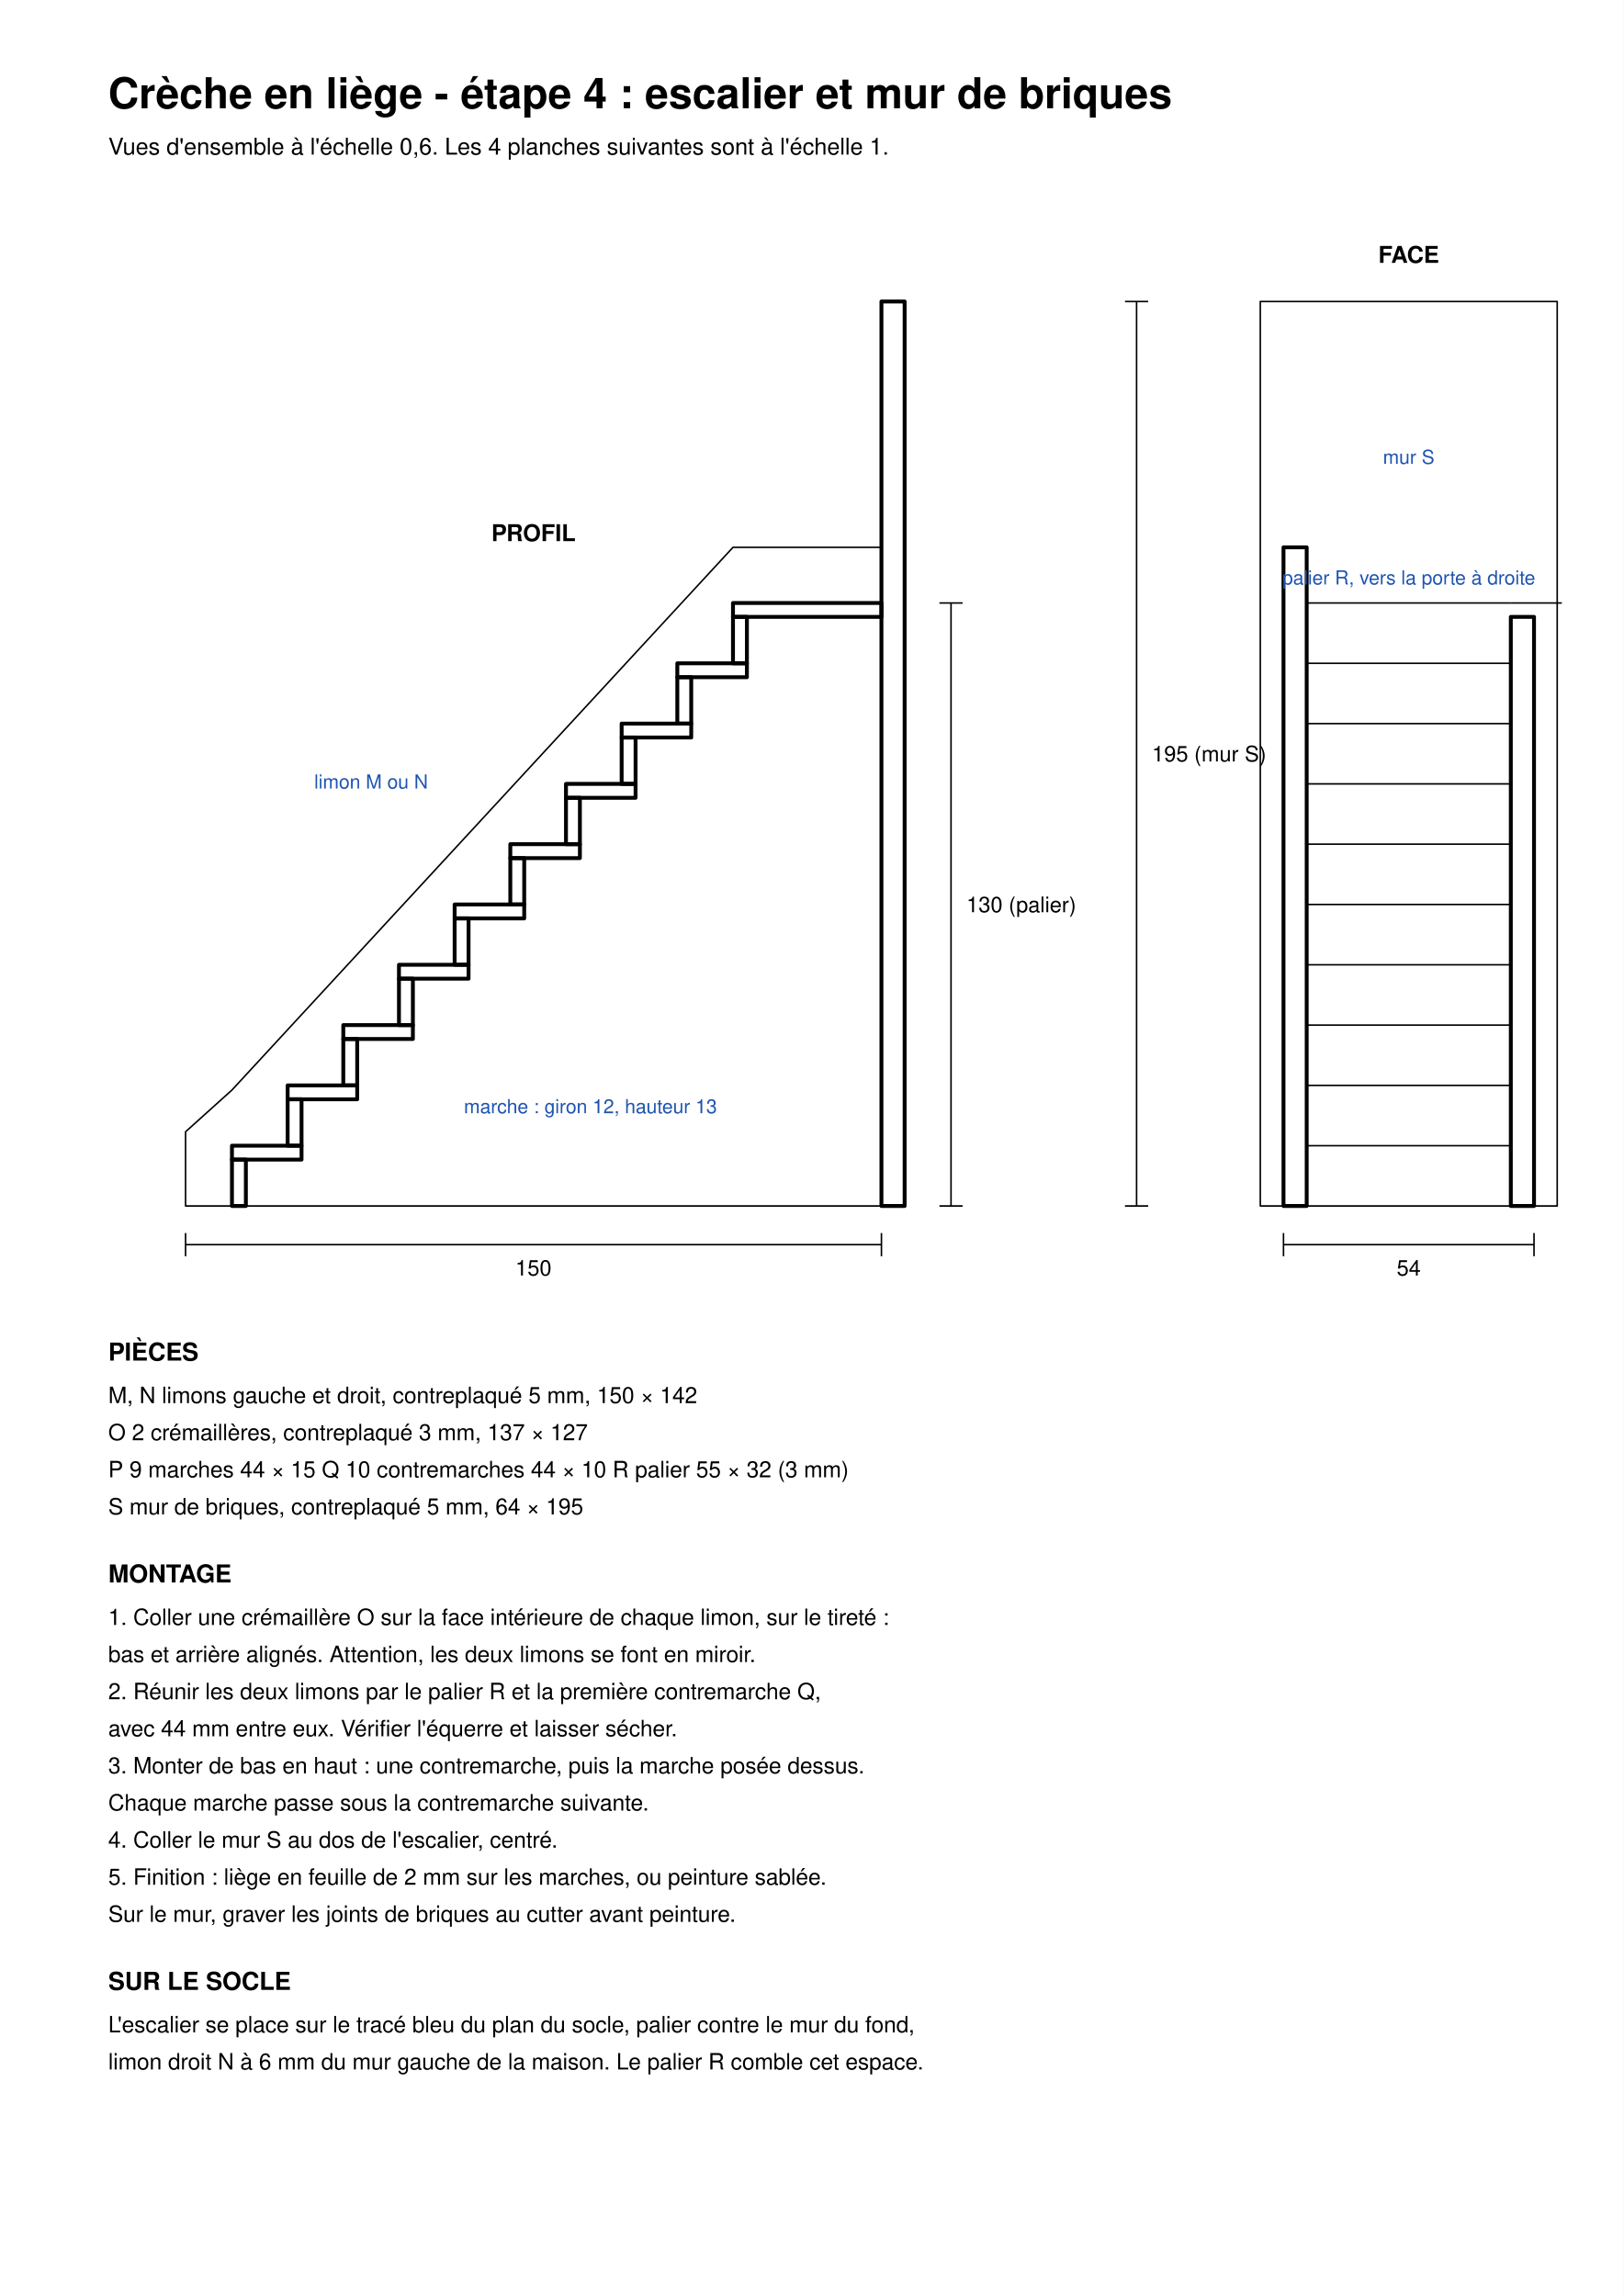
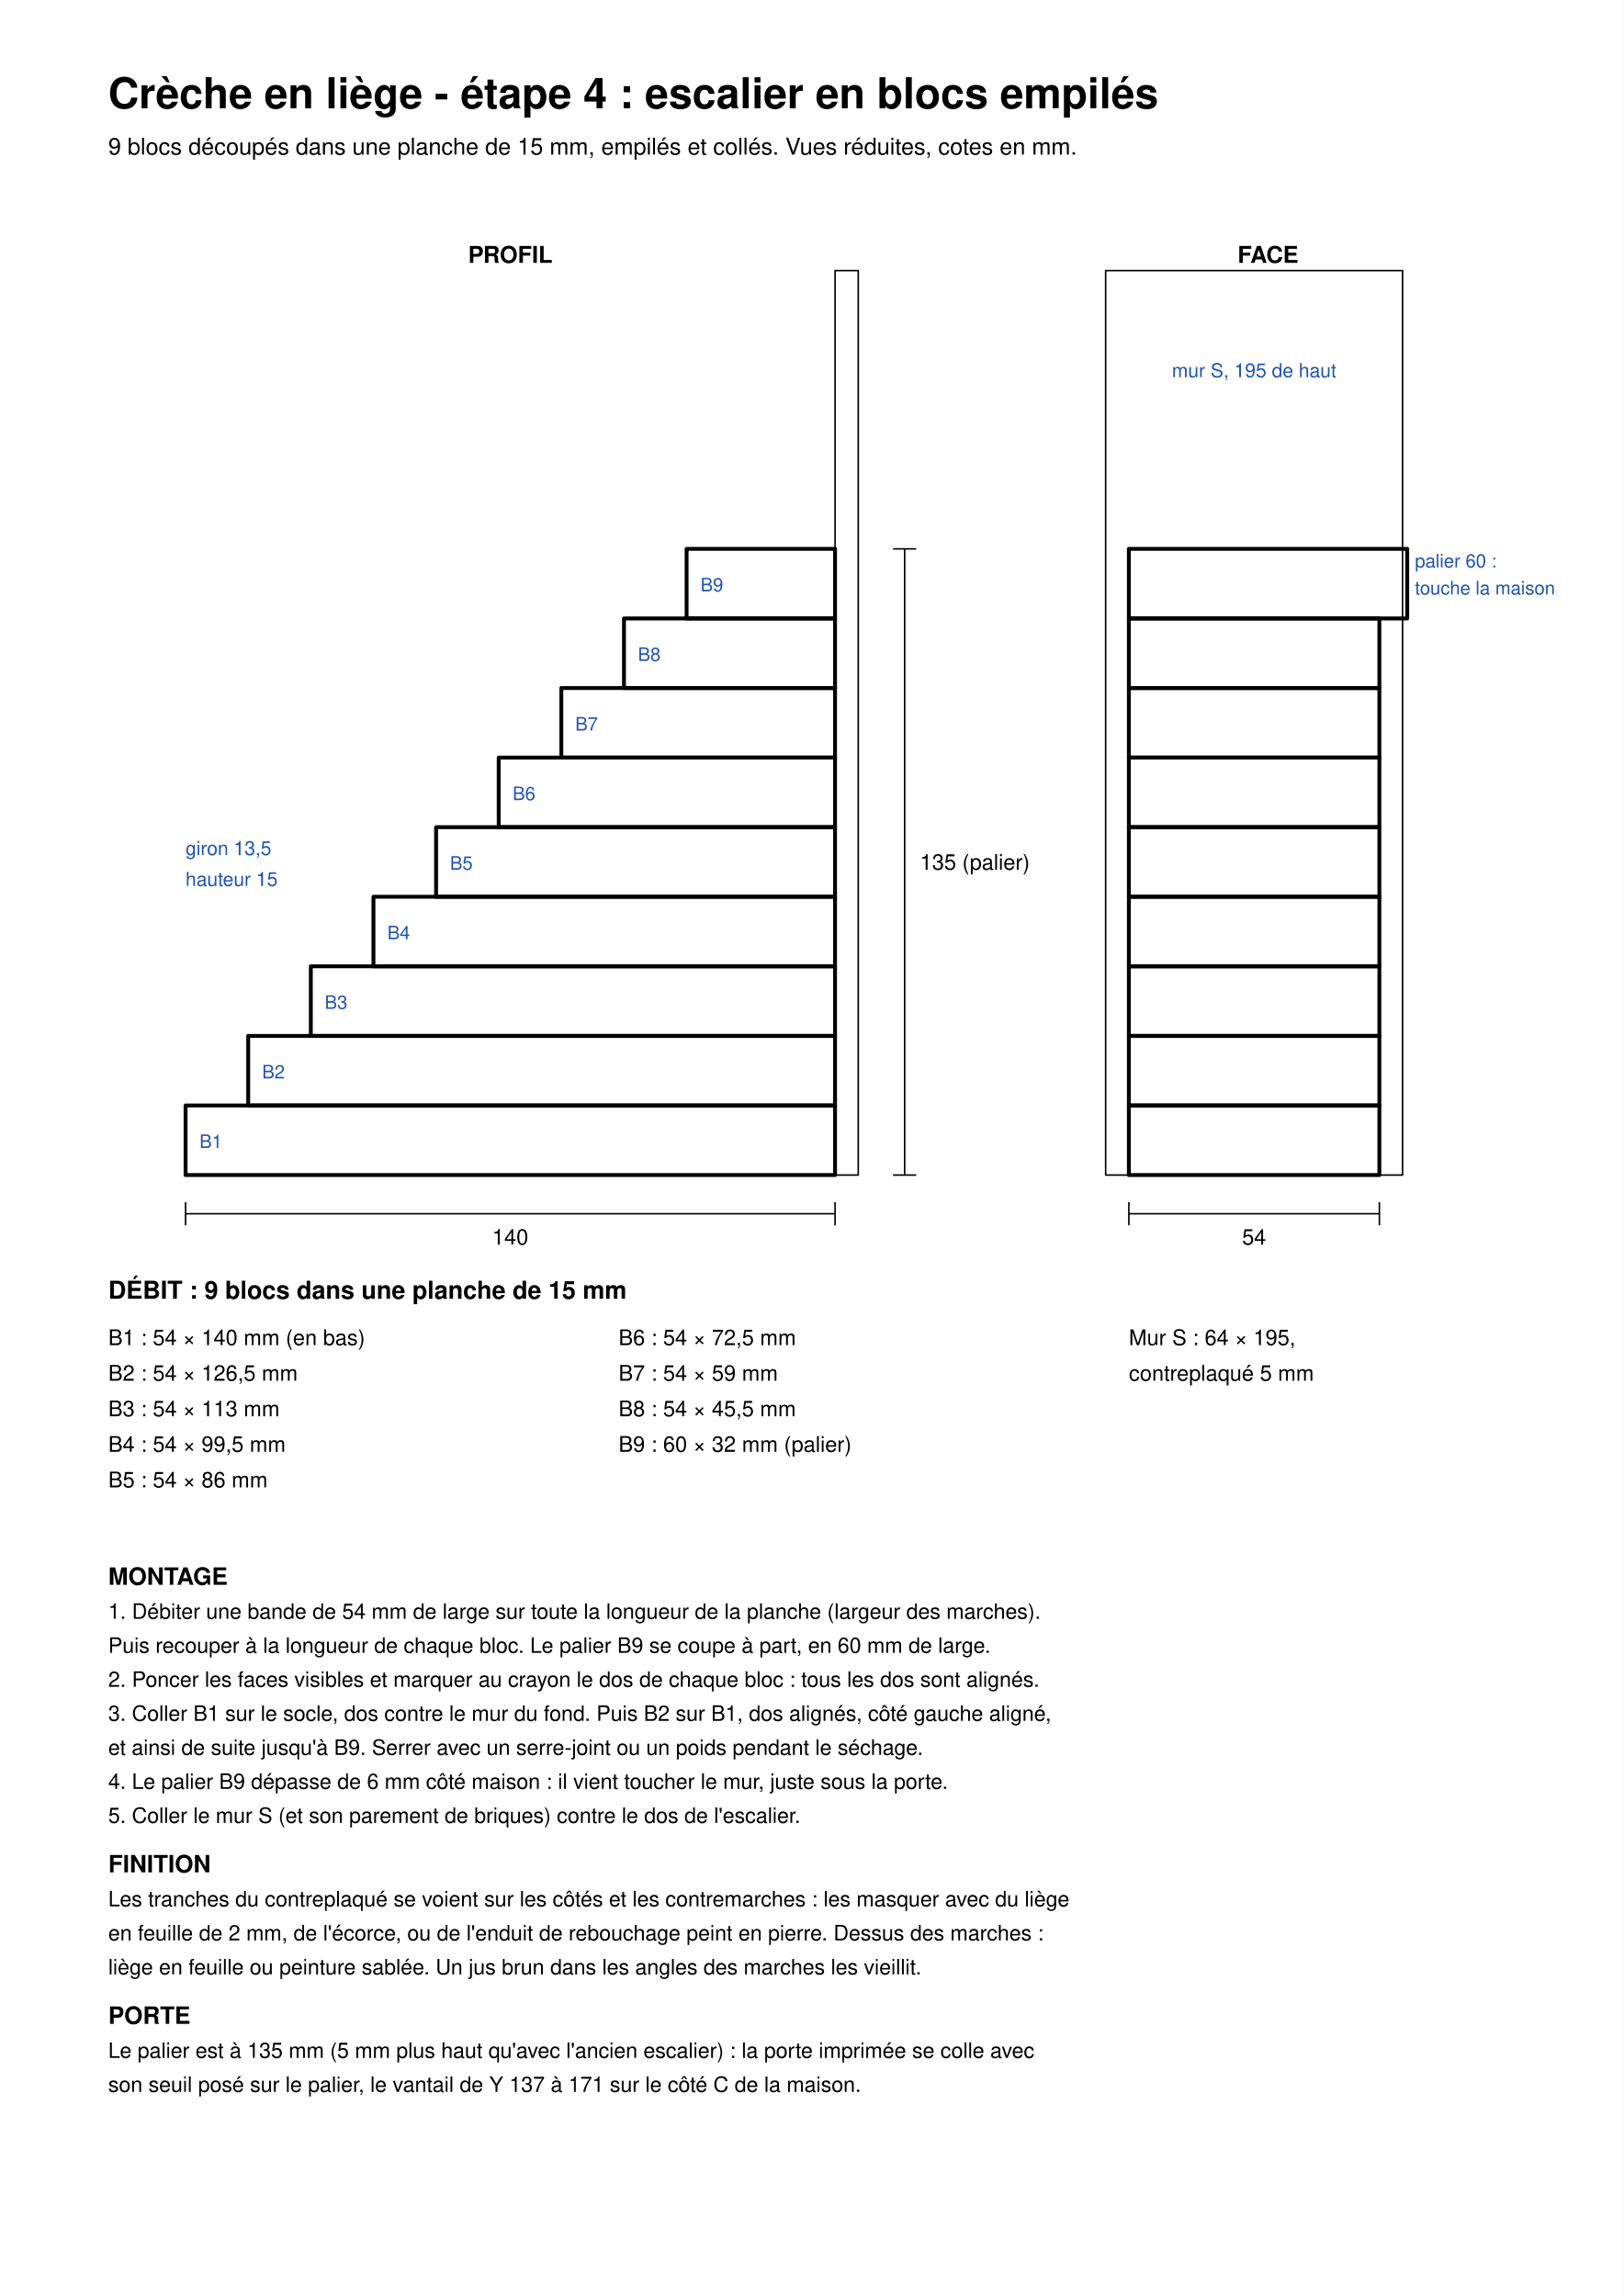
<svg xmlns="http://www.w3.org/2000/svg" width="210mm" height="297mm" viewBox="0 0 210 297">
  <rect width="100%" height="100%" fill="white" />
-   <text x="14.00" y="14.00" font-family="Helvetica,Arial,sans-serif" font-size="5.5" fill="rgb(0,0,0)" text-anchor="start" font-weight="bold">Crèche en liège - étape 4 : escalier et mur de briques</text>
-   <text x="14.00" y="20.00" font-family="Helvetica,Arial,sans-serif" font-size="3" fill="rgb(0,0,0)" text-anchor="start">Vues d'ensemble à l'échelle 0,6. Les 4 planches suivantes sont à l'échelle 1.</text>
-   <polygon points="24.00,156.00 114.00,156.00 114.00,70.80 94.80,70.80 30.00,141.00 24.00,146.40" fill="none" stroke="rgb(0,0,0)" stroke-width="0.2" stroke-linejoin="round" />
-   <polygon points="30.00,156.00 31.80,156.00 31.80,150.00 30.00,150.00" fill="none" stroke="rgb(0,0,0)" stroke-width="0.5" stroke-linejoin="round" />
-   <polygon points="30.00,150.00 39.00,150.00 39.00,148.20 30.00,148.20" fill="none" stroke="rgb(0,0,0)" stroke-width="0.5" stroke-linejoin="round" />
-   <polygon points="37.20,148.20 39.00,148.20 39.00,142.20 37.20,142.20" fill="none" stroke="rgb(0,0,0)" stroke-width="0.5" stroke-linejoin="round" />
-   <polygon points="37.20,142.20 46.20,142.20 46.20,140.40 37.20,140.40" fill="none" stroke="rgb(0,0,0)" stroke-width="0.5" stroke-linejoin="round" />
-   <polygon points="44.40,140.40 46.20,140.40 46.20,134.40 44.40,134.40" fill="none" stroke="rgb(0,0,0)" stroke-width="0.5" stroke-linejoin="round" />
-   <polygon points="44.40,134.40 53.40,134.40 53.40,132.60 44.40,132.60" fill="none" stroke="rgb(0,0,0)" stroke-width="0.5" stroke-linejoin="round" />
-   <polygon points="51.60,132.60 53.40,132.60 53.40,126.60 51.60,126.60" fill="none" stroke="rgb(0,0,0)" stroke-width="0.5" stroke-linejoin="round" />
-   <polygon points="51.60,126.60 60.60,126.60 60.60,124.80 51.60,124.80" fill="none" stroke="rgb(0,0,0)" stroke-width="0.5" stroke-linejoin="round" />
-   <polygon points="58.80,124.80 60.60,124.80 60.60,118.80 58.80,118.80" fill="none" stroke="rgb(0,0,0)" stroke-width="0.5" stroke-linejoin="round" />
-   <polygon points="58.80,118.80 67.80,118.80 67.80,117.00 58.80,117.00" fill="none" stroke="rgb(0,0,0)" stroke-width="0.5" stroke-linejoin="round" />
-   <polygon points="66.00,117.00 67.80,117.00 67.80,111.00 66.00,111.00" fill="none" stroke="rgb(0,0,0)" stroke-width="0.5" stroke-linejoin="round" />
-   <polygon points="66.00,111.00 75.00,111.00 75.00,109.20 66.00,109.20" fill="none" stroke="rgb(0,0,0)" stroke-width="0.5" stroke-linejoin="round" />
-   <polygon points="73.20,109.20 75.00,109.20 75.00,103.20 73.20,103.20" fill="none" stroke="rgb(0,0,0)" stroke-width="0.5" stroke-linejoin="round" />
-   <polygon points="73.20,103.20 82.20,103.20 82.20,101.40 73.20,101.40" fill="none" stroke="rgb(0,0,0)" stroke-width="0.5" stroke-linejoin="round" />
-   <polygon points="80.40,101.40 82.20,101.40 82.20,95.40 80.40,95.40" fill="none" stroke="rgb(0,0,0)" stroke-width="0.5" stroke-linejoin="round" />
-   <polygon points="80.40,95.40 89.40,95.40 89.40,93.60 80.40,93.60" fill="none" stroke="rgb(0,0,0)" stroke-width="0.5" stroke-linejoin="round" />
-   <polygon points="87.60,93.60 89.40,93.60 89.40,87.60 87.60,87.60" fill="none" stroke="rgb(0,0,0)" stroke-width="0.5" stroke-linejoin="round" />
-   <polygon points="87.60,87.60 96.60,87.60 96.60,85.80 87.60,85.80" fill="none" stroke="rgb(0,0,0)" stroke-width="0.5" stroke-linejoin="round" />
-   <polygon points="94.80,85.80 96.60,85.80 96.60,79.80 94.80,79.80" fill="none" stroke="rgb(0,0,0)" stroke-width="0.5" stroke-linejoin="round" />
-   <polygon points="94.80,79.80 114.00,79.80 114.00,78.00 94.80,78.00" fill="none" stroke="rgb(0,0,0)" stroke-width="0.5" stroke-linejoin="round" />
-   <polygon points="114.00,156.00 117.00,156.00 117.00,39.00 114.00,39.00" fill="none" stroke="rgb(0,0,0)" stroke-width="0.5" stroke-linejoin="round" />
-   <text x="69.00" y="70.00" font-family="Helvetica,Arial,sans-serif" font-size="3" fill="rgb(0,0,0)" text-anchor="middle" font-weight="bold">PROFIL</text>
-   <polyline points="24.00,161.00 114.00,161.00" fill="none" stroke="rgb(0,0,0)" stroke-width="0.2" stroke-linejoin="round" />
-   <polyline points="24.00,159.50 24.00,162.50" fill="none" stroke="rgb(0,0,0)" stroke-width="0.2" stroke-linejoin="round" />
-   <polyline points="114.00,159.50 114.00,162.50" fill="none" stroke="rgb(0,0,0)" stroke-width="0.2" stroke-linejoin="round" />
-   <text x="69.00" y="165.00" font-family="Helvetica,Arial,sans-serif" font-size="2.8" fill="rgb(0,0,0)" text-anchor="middle">150</text>
-   <polyline points="123.00,78.00 123.00,156.00" fill="none" stroke="rgb(0,0,0)" stroke-width="0.2" stroke-linejoin="round" />
-   <polyline points="121.50,78.00 124.50,78.00" fill="none" stroke="rgb(0,0,0)" stroke-width="0.2" stroke-linejoin="round" />
-   <polyline points="121.50,156.00 124.50,156.00" fill="none" stroke="rgb(0,0,0)" stroke-width="0.2" stroke-linejoin="round" />
-   <text x="125.00" y="118.00" font-family="Helvetica,Arial,sans-serif" font-size="2.8" fill="rgb(0,0,0)" text-anchor="start">130 (palier)</text>
-   <polyline points="147.00,39.00 147.00,156.00" fill="none" stroke="rgb(0,0,0)" stroke-width="0.2" stroke-linejoin="round" />
-   <polyline points="145.50,39.00 148.50,39.00" fill="none" stroke="rgb(0,0,0)" stroke-width="0.2" stroke-linejoin="round" />
-   <polyline points="145.50,156.00 148.50,156.00" fill="none" stroke="rgb(0,0,0)" stroke-width="0.2" stroke-linejoin="round" />
-   <text x="149.00" y="98.50" font-family="Helvetica,Arial,sans-serif" font-size="2.8" fill="rgb(0,0,0)" text-anchor="start">195 (mur S)</text>
-   <text x="48.00" y="102.00" font-family="Helvetica,Arial,sans-serif" font-size="2.5" fill="rgb(31,84,178)" text-anchor="middle">limon M ou N</text>
-   <text x="60.00" y="144.00" font-family="Helvetica,Arial,sans-serif" font-size="2.5" fill="rgb(31,84,178)" text-anchor="start">marche : giron 12, hauteur 13</text>
-   <polygon points="163.00,156.00 201.40,156.00 201.40,39.00 163.00,39.00" fill="none" stroke="rgb(0,0,0)" stroke-width="0.2" stroke-linejoin="round" />
-   <polygon points="166.00,156.00 169.00,156.00 169.00,70.80 166.00,70.80" fill="none" stroke="rgb(0,0,0)" stroke-width="0.5" stroke-linejoin="round" />
-   <polygon points="195.40,156.00 198.40,156.00 198.40,79.80 195.40,79.80" fill="none" stroke="rgb(0,0,0)" stroke-width="0.5" stroke-linejoin="round" />
-   <polyline points="169.00,148.20 195.40,148.20" fill="none" stroke="rgb(0,0,0)" stroke-width="0.2" stroke-linejoin="round" />
-   <polyline points="169.00,140.40 195.40,140.40" fill="none" stroke="rgb(0,0,0)" stroke-width="0.2" stroke-linejoin="round" />
-   <polyline points="169.00,132.60 195.40,132.60" fill="none" stroke="rgb(0,0,0)" stroke-width="0.2" stroke-linejoin="round" />
-   <polyline points="169.00,124.80 195.40,124.80" fill="none" stroke="rgb(0,0,0)" stroke-width="0.2" stroke-linejoin="round" />
-   <polyline points="169.00,117.00 195.40,117.00" fill="none" stroke="rgb(0,0,0)" stroke-width="0.2" stroke-linejoin="round" />
-   <polyline points="169.00,109.20 195.40,109.20" fill="none" stroke="rgb(0,0,0)" stroke-width="0.2" stroke-linejoin="round" />
-   <polyline points="169.00,101.40 195.40,101.40" fill="none" stroke="rgb(0,0,0)" stroke-width="0.2" stroke-linejoin="round" />
-   <polyline points="169.00,93.60 195.40,93.60" fill="none" stroke="rgb(0,0,0)" stroke-width="0.2" stroke-linejoin="round" />
-   <polyline points="169.00,85.80 195.40,85.80" fill="none" stroke="rgb(0,0,0)" stroke-width="0.2" stroke-linejoin="round" />
-   <polyline points="169.00,78.00 195.40,78.00" fill="none" stroke="rgb(0,0,0)" stroke-width="0.2" stroke-linejoin="round" />
-   <polyline points="195.40,78.00 202.00,78.00" fill="none" stroke="rgb(0,0,0)" stroke-width="0.2" stroke-linejoin="round" />
-   <text x="182.20" y="34.00" font-family="Helvetica,Arial,sans-serif" font-size="3" fill="rgb(0,0,0)" text-anchor="middle" font-weight="bold">FACE</text>
-   <polyline points="166.00,161.00 198.40,161.00" fill="none" stroke="rgb(0,0,0)" stroke-width="0.2" stroke-linejoin="round" />
-   <polyline points="166.00,159.50 166.00,162.50" fill="none" stroke="rgb(0,0,0)" stroke-width="0.2" stroke-linejoin="round" />
-   <polyline points="198.40,159.50 198.40,162.50" fill="none" stroke="rgb(0,0,0)" stroke-width="0.2" stroke-linejoin="round" />
-   <text x="182.20" y="165.00" font-family="Helvetica,Arial,sans-serif" font-size="2.8" fill="rgb(0,0,0)" text-anchor="middle">54</text>
-   <text x="182.20" y="60.00" font-family="Helvetica,Arial,sans-serif" font-size="2.5" fill="rgb(31,84,178)" text-anchor="middle">mur S</text>
-   <text x="182.20" y="75.60" font-family="Helvetica,Arial,sans-serif" font-size="2.5" fill="rgb(31,84,178)" text-anchor="middle">palier R, vers la porte à droite</text>
-   <text x="14.00" y="176.00" font-family="Helvetica,Arial,sans-serif" font-size="3.2" fill="rgb(0,0,0)" text-anchor="start" font-weight="bold">PIÈCES</text>
-   <text x="14.00" y="181.50" font-family="Helvetica,Arial,sans-serif" font-size="2.9" fill="rgb(0,0,0)" text-anchor="start">M, N  limons gauche et droit, contreplaqué 5 mm, 150 × 142</text>
-   <text x="14.00" y="186.30" font-family="Helvetica,Arial,sans-serif" font-size="2.9" fill="rgb(0,0,0)" text-anchor="start">O  2 crémaillères, contreplaqué 3 mm, 137 × 127</text>
-   <text x="14.00" y="191.10" font-family="Helvetica,Arial,sans-serif" font-size="2.9" fill="rgb(0,0,0)" text-anchor="start">P  9 marches 44 × 15    Q  10 contremarches 44 × 10    R  palier 55 × 32  (3 mm)</text>
-   <text x="14.00" y="195.90" font-family="Helvetica,Arial,sans-serif" font-size="2.9" fill="rgb(0,0,0)" text-anchor="start">S  mur de briques, contreplaqué 5 mm, 64 × 195</text>
-   <text x="14.00" y="204.70" font-family="Helvetica,Arial,sans-serif" font-size="3.2" fill="rgb(0,0,0)" text-anchor="start" font-weight="bold">MONTAGE</text>
-   <text x="14.00" y="210.20" font-family="Helvetica,Arial,sans-serif" font-size="2.9" fill="rgb(0,0,0)" text-anchor="start">1. Coller une crémaillère O sur la face intérieure de chaque limon, sur le tireté :</text>
-   <text x="14.00" y="215.00" font-family="Helvetica,Arial,sans-serif" font-size="2.9" fill="rgb(0,0,0)" text-anchor="start">    bas et arrière alignés. Attention, les deux limons se font en miroir.</text>
-   <text x="14.00" y="219.80" font-family="Helvetica,Arial,sans-serif" font-size="2.9" fill="rgb(0,0,0)" text-anchor="start">2. Réunir les deux limons par le palier R et la première contremarche Q,</text>
-   <text x="14.00" y="224.60" font-family="Helvetica,Arial,sans-serif" font-size="2.9" fill="rgb(0,0,0)" text-anchor="start">    avec 44 mm entre eux. Vérifier l'équerre et laisser sécher.</text>
-   <text x="14.00" y="229.40" font-family="Helvetica,Arial,sans-serif" font-size="2.9" fill="rgb(0,0,0)" text-anchor="start">3. Monter de bas en haut : une contremarche, puis la marche posée dessus.</text>
-   <text x="14.00" y="234.20" font-family="Helvetica,Arial,sans-serif" font-size="2.9" fill="rgb(0,0,0)" text-anchor="start">    Chaque marche passe sous la contremarche suivante.</text>
-   <text x="14.00" y="239.00" font-family="Helvetica,Arial,sans-serif" font-size="2.9" fill="rgb(0,0,0)" text-anchor="start">4. Coller le mur S au dos de l'escalier, centré.</text>
-   <text x="14.00" y="243.80" font-family="Helvetica,Arial,sans-serif" font-size="2.9" fill="rgb(0,0,0)" text-anchor="start">5. Finition : liège en feuille de 2 mm sur les marches, ou peinture sablée.</text>
-   <text x="14.00" y="248.60" font-family="Helvetica,Arial,sans-serif" font-size="2.9" fill="rgb(0,0,0)" text-anchor="start">    Sur le mur, graver les joints de briques au cutter avant peinture.</text>
-   <text x="14.00" y="257.40" font-family="Helvetica,Arial,sans-serif" font-size="3.2" fill="rgb(0,0,0)" text-anchor="start" font-weight="bold">SUR LE SOCLE</text>
-   <text x="14.00" y="262.90" font-family="Helvetica,Arial,sans-serif" font-size="2.9" fill="rgb(0,0,0)" text-anchor="start">L'escalier se place sur le tracé bleu du plan du socle, palier contre le mur du fond,</text>
-   <text x="14.00" y="267.70" font-family="Helvetica,Arial,sans-serif" font-size="2.9" fill="rgb(0,0,0)" text-anchor="start">limon droit N à 6 mm du mur gauche de la maison. Le palier R comble cet espace.</text>
+   <text x="14.00" y="14.00" font-family="Helvetica,Arial,sans-serif" font-size="5.5" fill="rgb(0,0,0)" text-anchor="start" font-weight="bold">Crèche en liège - étape 4 : escalier en blocs empilés</text>
+   <text x="14.00" y="20.00" font-family="Helvetica,Arial,sans-serif" font-size="3" fill="rgb(0,0,0)" text-anchor="start">9 blocs découpés dans une planche de 15 mm, empilés et collés. Vues réduites, cotes en mm.</text>
+   <polygon points="24.00,152.00 108.00,152.00 108.00,143.00 24.00,143.00" fill="none" stroke="rgb(0,0,0)" stroke-width="0.5" stroke-linejoin="round" />
+   <text x="25.80" y="148.50" font-family="Helvetica,Arial,sans-serif" font-size="2.4" fill="rgb(31,84,178)" text-anchor="start">B1</text>
+   <polygon points="32.10,143.00 108.00,143.00 108.00,134.00 32.10,134.00" fill="none" stroke="rgb(0,0,0)" stroke-width="0.5" stroke-linejoin="round" />
+   <text x="33.90" y="139.50" font-family="Helvetica,Arial,sans-serif" font-size="2.4" fill="rgb(31,84,178)" text-anchor="start">B2</text>
+   <polygon points="40.20,134.00 108.00,134.00 108.00,125.00 40.20,125.00" fill="none" stroke="rgb(0,0,0)" stroke-width="0.5" stroke-linejoin="round" />
+   <text x="42.00" y="130.50" font-family="Helvetica,Arial,sans-serif" font-size="2.4" fill="rgb(31,84,178)" text-anchor="start">B3</text>
+   <polygon points="48.30,125.00 108.00,125.00 108.00,116.00 48.30,116.00" fill="none" stroke="rgb(0,0,0)" stroke-width="0.5" stroke-linejoin="round" />
+   <text x="50.10" y="121.50" font-family="Helvetica,Arial,sans-serif" font-size="2.4" fill="rgb(31,84,178)" text-anchor="start">B4</text>
+   <polygon points="56.40,116.00 108.00,116.00 108.00,107.00 56.40,107.00" fill="none" stroke="rgb(0,0,0)" stroke-width="0.5" stroke-linejoin="round" />
+   <text x="58.20" y="112.50" font-family="Helvetica,Arial,sans-serif" font-size="2.4" fill="rgb(31,84,178)" text-anchor="start">B5</text>
+   <polygon points="64.50,107.00 108.00,107.00 108.00,98.00 64.50,98.00" fill="none" stroke="rgb(0,0,0)" stroke-width="0.5" stroke-linejoin="round" />
+   <text x="66.30" y="103.50" font-family="Helvetica,Arial,sans-serif" font-size="2.4" fill="rgb(31,84,178)" text-anchor="start">B6</text>
+   <polygon points="72.60,98.00 108.00,98.00 108.00,89.00 72.60,89.00" fill="none" stroke="rgb(0,0,0)" stroke-width="0.5" stroke-linejoin="round" />
+   <text x="74.40" y="94.50" font-family="Helvetica,Arial,sans-serif" font-size="2.4" fill="rgb(31,84,178)" text-anchor="start">B7</text>
+   <polygon points="80.70,89.00 108.00,89.00 108.00,80.00 80.70,80.00" fill="none" stroke="rgb(0,0,0)" stroke-width="0.5" stroke-linejoin="round" />
+   <text x="82.50" y="85.50" font-family="Helvetica,Arial,sans-serif" font-size="2.4" fill="rgb(31,84,178)" text-anchor="start">B8</text>
+   <polygon points="88.80,80.00 108.00,80.00 108.00,71.00 88.80,71.00" fill="none" stroke="rgb(0,0,0)" stroke-width="0.5" stroke-linejoin="round" />
+   <text x="90.60" y="76.50" font-family="Helvetica,Arial,sans-serif" font-size="2.4" fill="rgb(31,84,178)" text-anchor="start">B9</text>
+   <polygon points="108.00,152.00 111.00,152.00 111.00,35.00 108.00,35.00" fill="none" stroke="rgb(0,0,0)" stroke-width="0.2" stroke-linejoin="round" />
+   <text x="66.00" y="34.00" font-family="Helvetica,Arial,sans-serif" font-size="3" fill="rgb(0,0,0)" text-anchor="middle" font-weight="bold">PROFIL</text>
+   <polyline points="24.00,157.00 108.00,157.00" fill="none" stroke="rgb(0,0,0)" stroke-width="0.2" stroke-linejoin="round" />
+   <polyline points="24.00,155.50 24.00,158.50" fill="none" stroke="rgb(0,0,0)" stroke-width="0.2" stroke-linejoin="round" />
+   <polyline points="108.00,155.50 108.00,158.50" fill="none" stroke="rgb(0,0,0)" stroke-width="0.2" stroke-linejoin="round" />
+   <text x="66.00" y="161.00" font-family="Helvetica,Arial,sans-serif" font-size="2.8" fill="rgb(0,0,0)" text-anchor="middle">140</text>
+   <polyline points="117.00,71.00 117.00,152.00" fill="none" stroke="rgb(0,0,0)" stroke-width="0.2" stroke-linejoin="round" />
+   <polyline points="115.50,71.00 118.50,71.00" fill="none" stroke="rgb(0,0,0)" stroke-width="0.2" stroke-linejoin="round" />
+   <polyline points="115.50,152.00 118.50,152.00" fill="none" stroke="rgb(0,0,0)" stroke-width="0.2" stroke-linejoin="round" />
+   <text x="119.00" y="112.50" font-family="Helvetica,Arial,sans-serif" font-size="2.8" fill="rgb(0,0,0)" text-anchor="start">135 (palier)</text>
+   <text x="24.00" y="110.60" font-family="Helvetica,Arial,sans-serif" font-size="2.5" fill="rgb(31,84,178)" text-anchor="start">giron 13,5</text>
+   <text x="24.00" y="114.60" font-family="Helvetica,Arial,sans-serif" font-size="2.5" fill="rgb(31,84,178)" text-anchor="start">hauteur 15</text>
+   <polygon points="143.00,152.00 181.40,152.00 181.40,35.00 143.00,35.00" fill="none" stroke="rgb(0,0,0)" stroke-width="0.2" stroke-linejoin="round" />
+   <polygon points="146.00,152.00 178.40,152.00 178.40,143.00 146.00,143.00" fill="none" stroke="rgb(0,0,0)" stroke-width="0.5" stroke-linejoin="round" />
+   <polygon points="146.00,143.00 178.40,143.00 178.40,134.00 146.00,134.00" fill="none" stroke="rgb(0,0,0)" stroke-width="0.5" stroke-linejoin="round" />
+   <polygon points="146.00,134.00 178.40,134.00 178.40,125.00 146.00,125.00" fill="none" stroke="rgb(0,0,0)" stroke-width="0.5" stroke-linejoin="round" />
+   <polygon points="146.00,125.00 178.40,125.00 178.40,116.00 146.00,116.00" fill="none" stroke="rgb(0,0,0)" stroke-width="0.5" stroke-linejoin="round" />
+   <polygon points="146.00,116.00 178.40,116.00 178.40,107.00 146.00,107.00" fill="none" stroke="rgb(0,0,0)" stroke-width="0.5" stroke-linejoin="round" />
+   <polygon points="146.00,107.00 178.40,107.00 178.40,98.00 146.00,98.00" fill="none" stroke="rgb(0,0,0)" stroke-width="0.5" stroke-linejoin="round" />
+   <polygon points="146.00,98.00 178.40,98.00 178.40,89.00 146.00,89.00" fill="none" stroke="rgb(0,0,0)" stroke-width="0.5" stroke-linejoin="round" />
+   <polygon points="146.00,89.00 178.40,89.00 178.40,80.00 146.00,80.00" fill="none" stroke="rgb(0,0,0)" stroke-width="0.5" stroke-linejoin="round" />
+   <polygon points="146.00,80.00 182.00,80.00 182.00,71.00 146.00,71.00" fill="none" stroke="rgb(0,0,0)" stroke-width="0.5" stroke-linejoin="round" />
+   <text x="164.00" y="34.00" font-family="Helvetica,Arial,sans-serif" font-size="3" fill="rgb(0,0,0)" text-anchor="middle" font-weight="bold">FACE</text>
+   <polyline points="146.00,157.00 178.40,157.00" fill="none" stroke="rgb(0,0,0)" stroke-width="0.2" stroke-linejoin="round" />
+   <polyline points="146.00,155.50 146.00,158.50" fill="none" stroke="rgb(0,0,0)" stroke-width="0.2" stroke-linejoin="round" />
+   <polyline points="178.40,155.50 178.40,158.50" fill="none" stroke="rgb(0,0,0)" stroke-width="0.2" stroke-linejoin="round" />
+   <text x="162.20" y="161.00" font-family="Helvetica,Arial,sans-serif" font-size="2.8" fill="rgb(0,0,0)" text-anchor="middle">54</text>
+   <text x="162.20" y="48.80" font-family="Helvetica,Arial,sans-serif" font-size="2.5" fill="rgb(31,84,178)" text-anchor="middle">mur S, 195 de haut</text>
+   <text x="183.00" y="73.40" font-family="Helvetica,Arial,sans-serif" font-size="2.4" fill="rgb(31,84,178)" text-anchor="start">palier 60 :</text>
+   <text x="183.00" y="76.90" font-family="Helvetica,Arial,sans-serif" font-size="2.4" fill="rgb(31,84,178)" text-anchor="start">touche la maison</text>
+   <text x="14.00" y="168.00" font-family="Helvetica,Arial,sans-serif" font-size="3.2" fill="rgb(0,0,0)" text-anchor="start" font-weight="bold">DÉBIT : 9 blocs dans une planche de 15 mm</text>
+   <text x="14.00" y="174.00" font-family="Helvetica,Arial,sans-serif" font-size="2.8" fill="rgb(0,0,0)" text-anchor="start">B1 : 54 × 140 mm  (en bas)</text>
+   <text x="14.00" y="178.60" font-family="Helvetica,Arial,sans-serif" font-size="2.8" fill="rgb(0,0,0)" text-anchor="start">B2 : 54 × 126,5 mm</text>
+   <text x="14.00" y="183.20" font-family="Helvetica,Arial,sans-serif" font-size="2.8" fill="rgb(0,0,0)" text-anchor="start">B3 : 54 × 113 mm</text>
+   <text x="14.00" y="187.80" font-family="Helvetica,Arial,sans-serif" font-size="2.8" fill="rgb(0,0,0)" text-anchor="start">B4 : 54 × 99,5 mm</text>
+   <text x="14.00" y="192.40" font-family="Helvetica,Arial,sans-serif" font-size="2.8" fill="rgb(0,0,0)" text-anchor="start">B5 : 54 × 86 mm</text>
+   <text x="80.00" y="174.00" font-family="Helvetica,Arial,sans-serif" font-size="2.8" fill="rgb(0,0,0)" text-anchor="start">B6 : 54 × 72,5 mm</text>
+   <text x="80.00" y="178.60" font-family="Helvetica,Arial,sans-serif" font-size="2.8" fill="rgb(0,0,0)" text-anchor="start">B7 : 54 × 59 mm</text>
+   <text x="80.00" y="183.20" font-family="Helvetica,Arial,sans-serif" font-size="2.8" fill="rgb(0,0,0)" text-anchor="start">B8 : 54 × 45,5 mm</text>
+   <text x="80.00" y="187.80" font-family="Helvetica,Arial,sans-serif" font-size="2.8" fill="rgb(0,0,0)" text-anchor="start">B9 : 60 × 32 mm  (palier)</text>
+   <text x="146.00" y="174.00" font-family="Helvetica,Arial,sans-serif" font-size="2.8" fill="rgb(0,0,0)" text-anchor="start">Mur S : 64 × 195,</text>
+   <text x="146.00" y="178.60" font-family="Helvetica,Arial,sans-serif" font-size="2.8" fill="rgb(0,0,0)" text-anchor="start">contreplaqué 5 mm</text>
+   <text x="14.00" y="205.00" font-family="Helvetica,Arial,sans-serif" font-size="3.1" fill="rgb(0,0,0)" text-anchor="start" font-weight="bold">MONTAGE</text>
+   <text x="14.00" y="209.40" font-family="Helvetica,Arial,sans-serif" font-size="2.75" fill="rgb(0,0,0)" text-anchor="start">1. Débiter une bande de 54 mm de large sur toute la longueur de la planche (largeur des marches).</text>
+   <text x="14.00" y="213.80" font-family="Helvetica,Arial,sans-serif" font-size="2.75" fill="rgb(0,0,0)" text-anchor="start">    Puis recouper à la longueur de chaque bloc. Le palier B9 se coupe à part, en 60 mm de large.</text>
+   <text x="14.00" y="218.20" font-family="Helvetica,Arial,sans-serif" font-size="2.75" fill="rgb(0,0,0)" text-anchor="start">2. Poncer les faces visibles et marquer au crayon le dos de chaque bloc : tous les dos sont alignés.</text>
+   <text x="14.00" y="222.60" font-family="Helvetica,Arial,sans-serif" font-size="2.75" fill="rgb(0,0,0)" text-anchor="start">3. Coller B1 sur le socle, dos contre le mur du fond. Puis B2 sur B1, dos alignés, côté gauche aligné,</text>
+   <text x="14.00" y="227.00" font-family="Helvetica,Arial,sans-serif" font-size="2.75" fill="rgb(0,0,0)" text-anchor="start">    et ainsi de suite jusqu'à B9. Serrer avec un serre-joint ou un poids pendant le séchage.</text>
+   <text x="14.00" y="231.40" font-family="Helvetica,Arial,sans-serif" font-size="2.75" fill="rgb(0,0,0)" text-anchor="start">4. Le palier B9 dépasse de 6 mm côté maison : il vient toucher le mur, juste sous la porte.</text>
+   <text x="14.00" y="235.80" font-family="Helvetica,Arial,sans-serif" font-size="2.75" fill="rgb(0,0,0)" text-anchor="start">5. Coller le mur S (et son parement de briques) contre le dos de l'escalier.</text>
+   <text x="14.00" y="242.20" font-family="Helvetica,Arial,sans-serif" font-size="3.1" fill="rgb(0,0,0)" text-anchor="start" font-weight="bold">FINITION</text>
+   <text x="14.00" y="246.60" font-family="Helvetica,Arial,sans-serif" font-size="2.75" fill="rgb(0,0,0)" text-anchor="start">Les tranches du contreplaqué se voient sur les côtés et les contremarches : les masquer avec du liège</text>
+   <text x="14.00" y="251.00" font-family="Helvetica,Arial,sans-serif" font-size="2.75" fill="rgb(0,0,0)" text-anchor="start">en feuille de 2 mm, de l'écorce, ou de l'enduit de rebouchage peint en pierre. Dessus des marches :</text>
+   <text x="14.00" y="255.40" font-family="Helvetica,Arial,sans-serif" font-size="2.75" fill="rgb(0,0,0)" text-anchor="start">liège en feuille ou peinture sablée. Un jus brun dans les angles des marches les vieillit.</text>
+   <text x="14.00" y="261.80" font-family="Helvetica,Arial,sans-serif" font-size="3.1" fill="rgb(0,0,0)" text-anchor="start" font-weight="bold">PORTE</text>
+   <text x="14.00" y="266.20" font-family="Helvetica,Arial,sans-serif" font-size="2.75" fill="rgb(0,0,0)" text-anchor="start">Le palier est à 135 mm (5 mm plus haut qu'avec l'ancien escalier) : la porte imprimée se colle avec</text>
+   <text x="14.00" y="270.60" font-family="Helvetica,Arial,sans-serif" font-size="2.75" fill="rgb(0,0,0)" text-anchor="start">son seuil posé sur le palier, le vantail de Y 137 à 171 sur le côté C de la maison.</text>
</svg>
